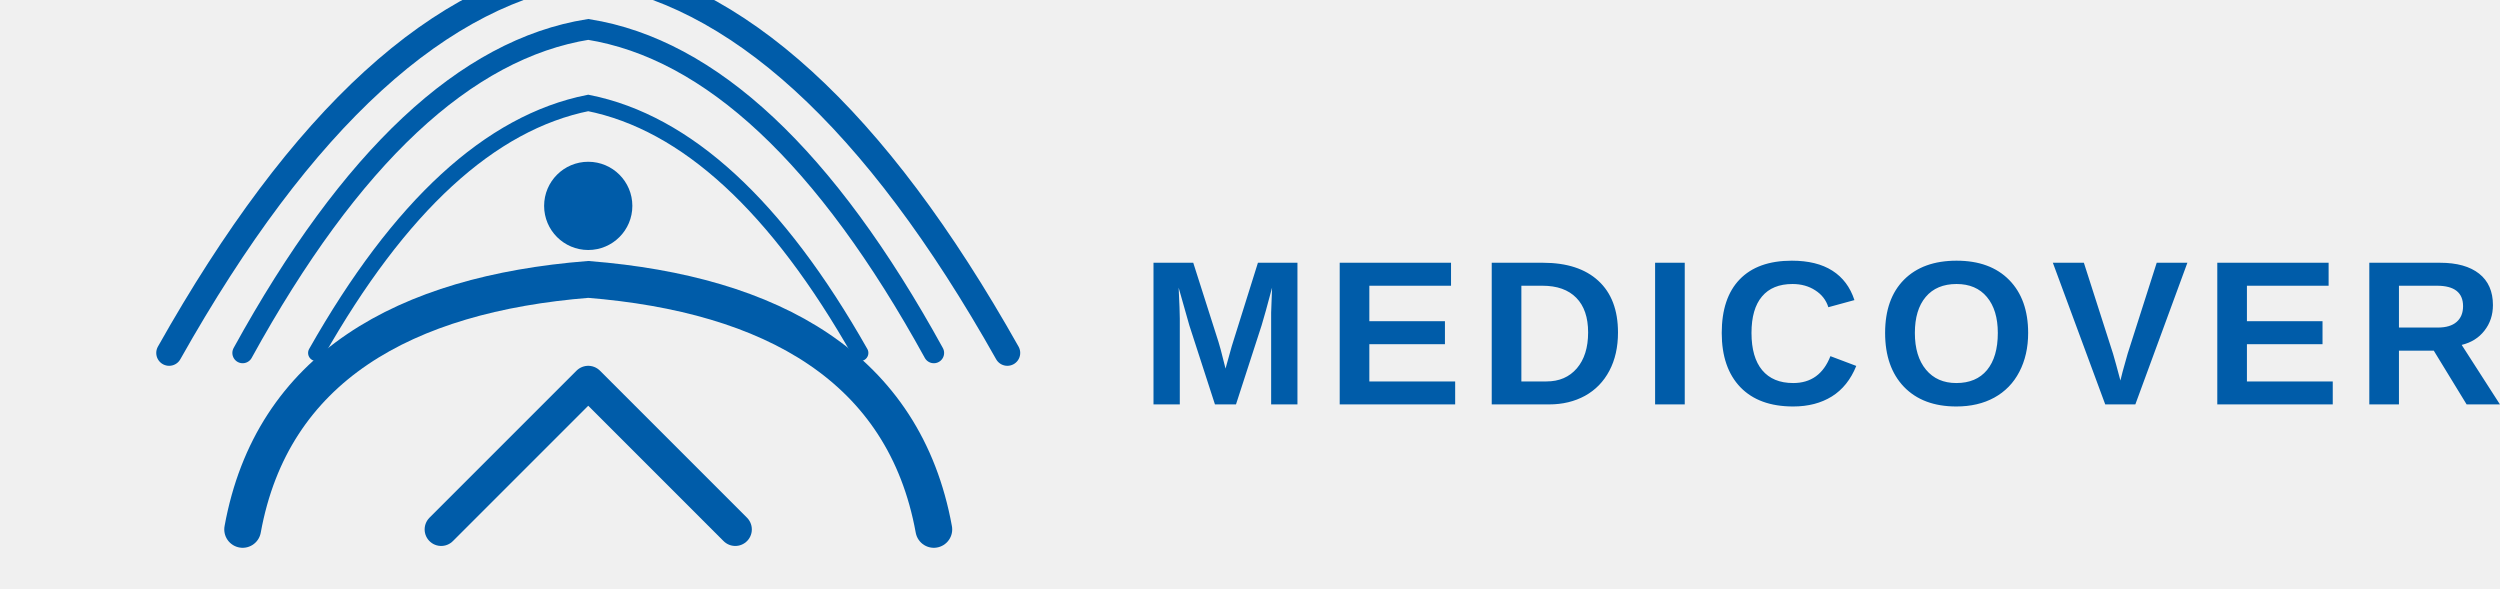
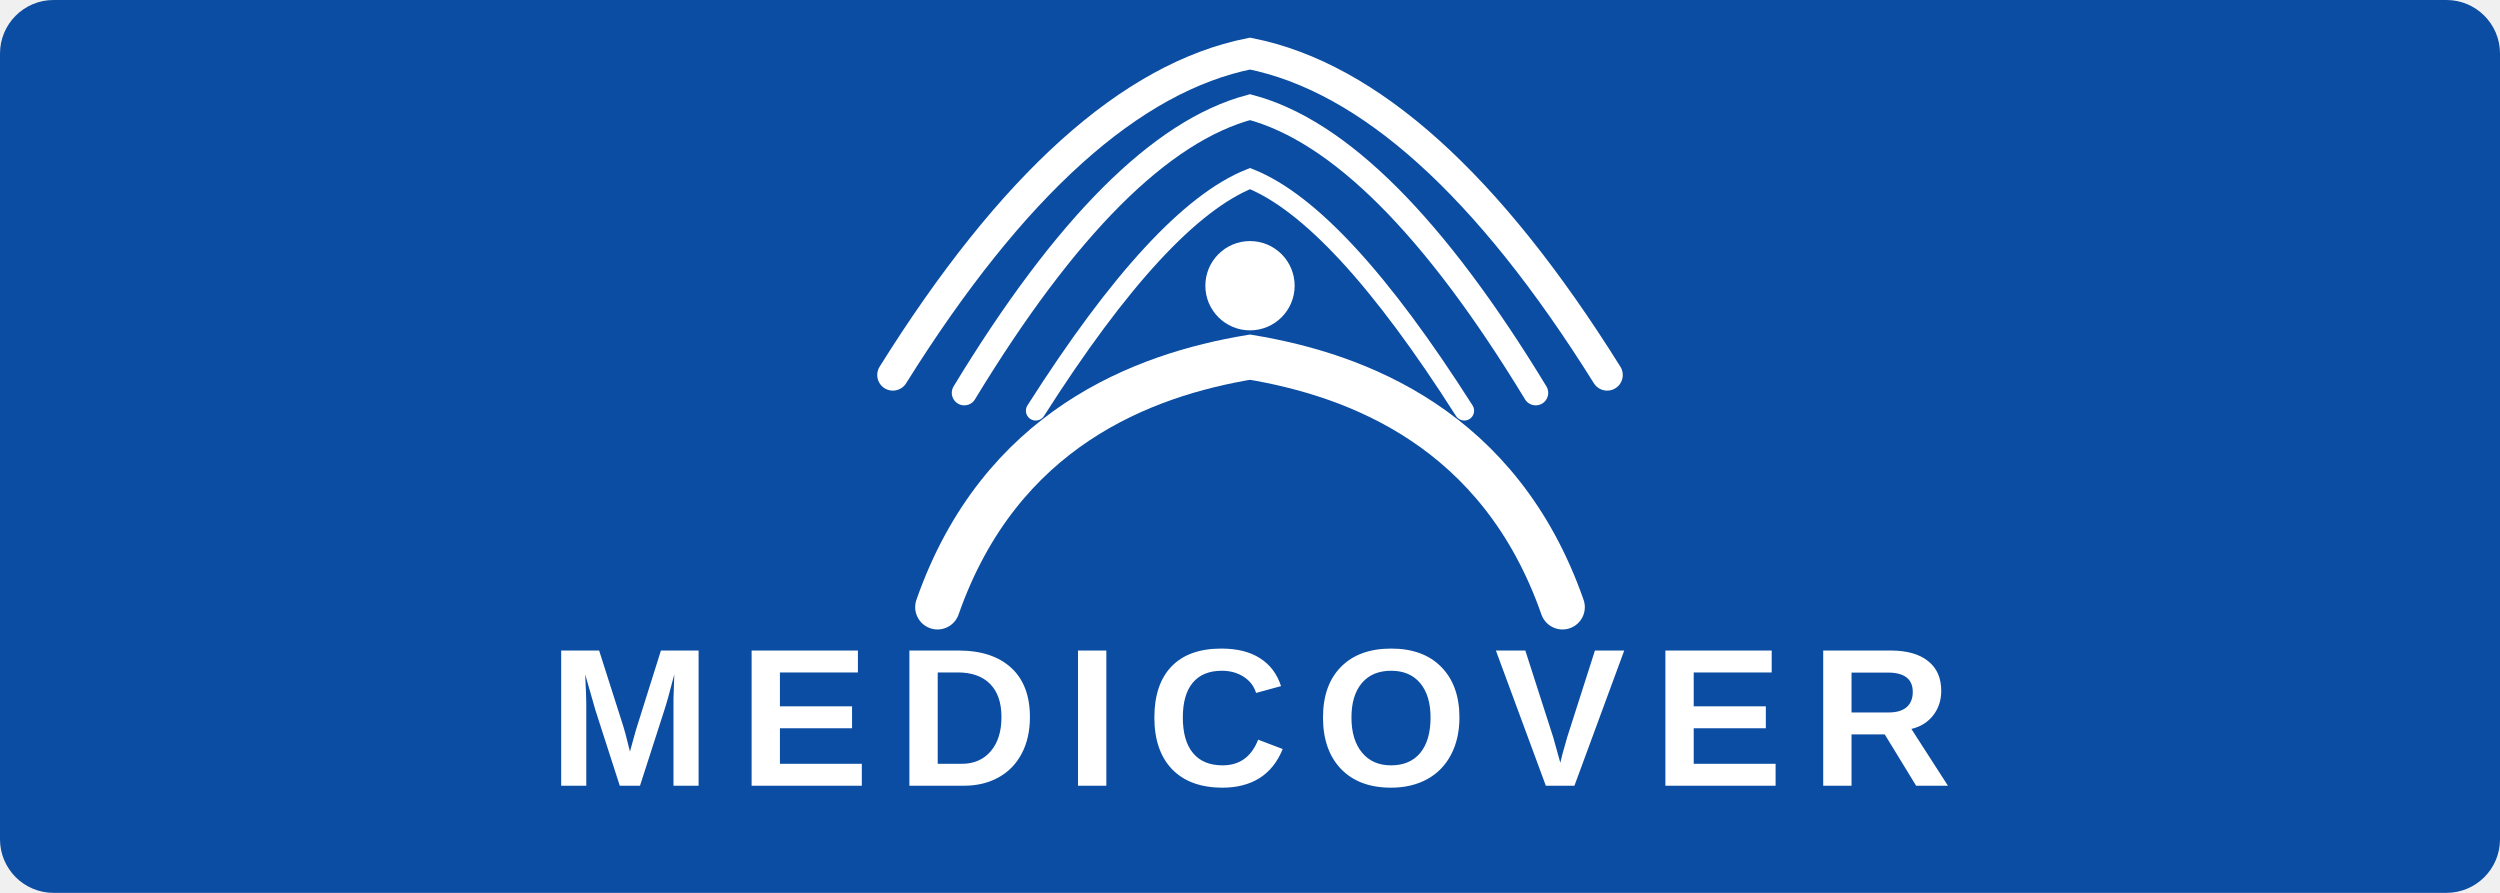
- <svg xmlns="http://www.w3.org/2000/svg" viewBox="0 0 340 80" width="340" height="80">
-   <g transform="translate(5,0)">
-     <path d="M18 48 Q45 0, 75 -4 Q105 0, 132 48" stroke="#005ca9" stroke-width="3.5" fill="none" stroke-linecap="round" />
-     <path d="M28 48 Q50 8, 75 4 Q100 8, 122 48" stroke="#005ca9" stroke-width="2.8" fill="none" stroke-linecap="round" />
-     <path d="M38 48 Q55 18, 75 14 Q95 18, 112 48" stroke="#005ca9" stroke-width="2.2" fill="none" stroke-linecap="round" />
-     <circle cx="75" cy="28" r="6" fill="#005ca9" />
-     <path d="M28 72 C32 50, 50 40, 75 38 C100 40, 118 50, 122 72" stroke="#005ca9" stroke-width="5" fill="none" stroke-linecap="round" />
-     <path d="M55 72 L75 52 L95 72" stroke="#005ca9" stroke-width="4.5" fill="none" stroke-linecap="round" stroke-linejoin="round" />
-   </g>
-   <text x="155" y="55" font-family="Arial, Helvetica, sans-serif" font-weight="700" font-size="28" fill="#005ca9" letter-spacing="2">MEDICOVER</text>
+ <svg xmlns="http://www.w3.org/2000/svg" viewBox="0 0 280 100" width="280" height="100">
+   <rect width="280" height="100" rx="6" fill="#0B4DA2" />
+   <path d="M100 42 Q120 10, 140 6 Q160 10, 180 42" stroke="white" stroke-width="3.5" fill="none" stroke-linecap="round" />
+   <path d="M108 44 Q125 16, 140 12 Q155 16, 172 44" stroke="white" stroke-width="2.8" fill="none" stroke-linecap="round" />
+   <path d="M116 46 Q130 24, 140 20 Q150 24, 164 46" stroke="white" stroke-width="2.2" fill="none" stroke-linecap="round" />
+   <circle cx="140" cy="32" r="5" fill="white" />
+   <path d="M105 68 C112 48, 128 42, 140 40 C152 42, 168 48, 175 68" stroke="white" stroke-width="5" fill="none" stroke-linecap="round" />
+   <text x="140" y="88" font-family="Arial, Helvetica, sans-serif" font-weight="700" font-size="22" fill="white" text-anchor="middle" letter-spacing="3">MEDICOVER</text>
</svg>
